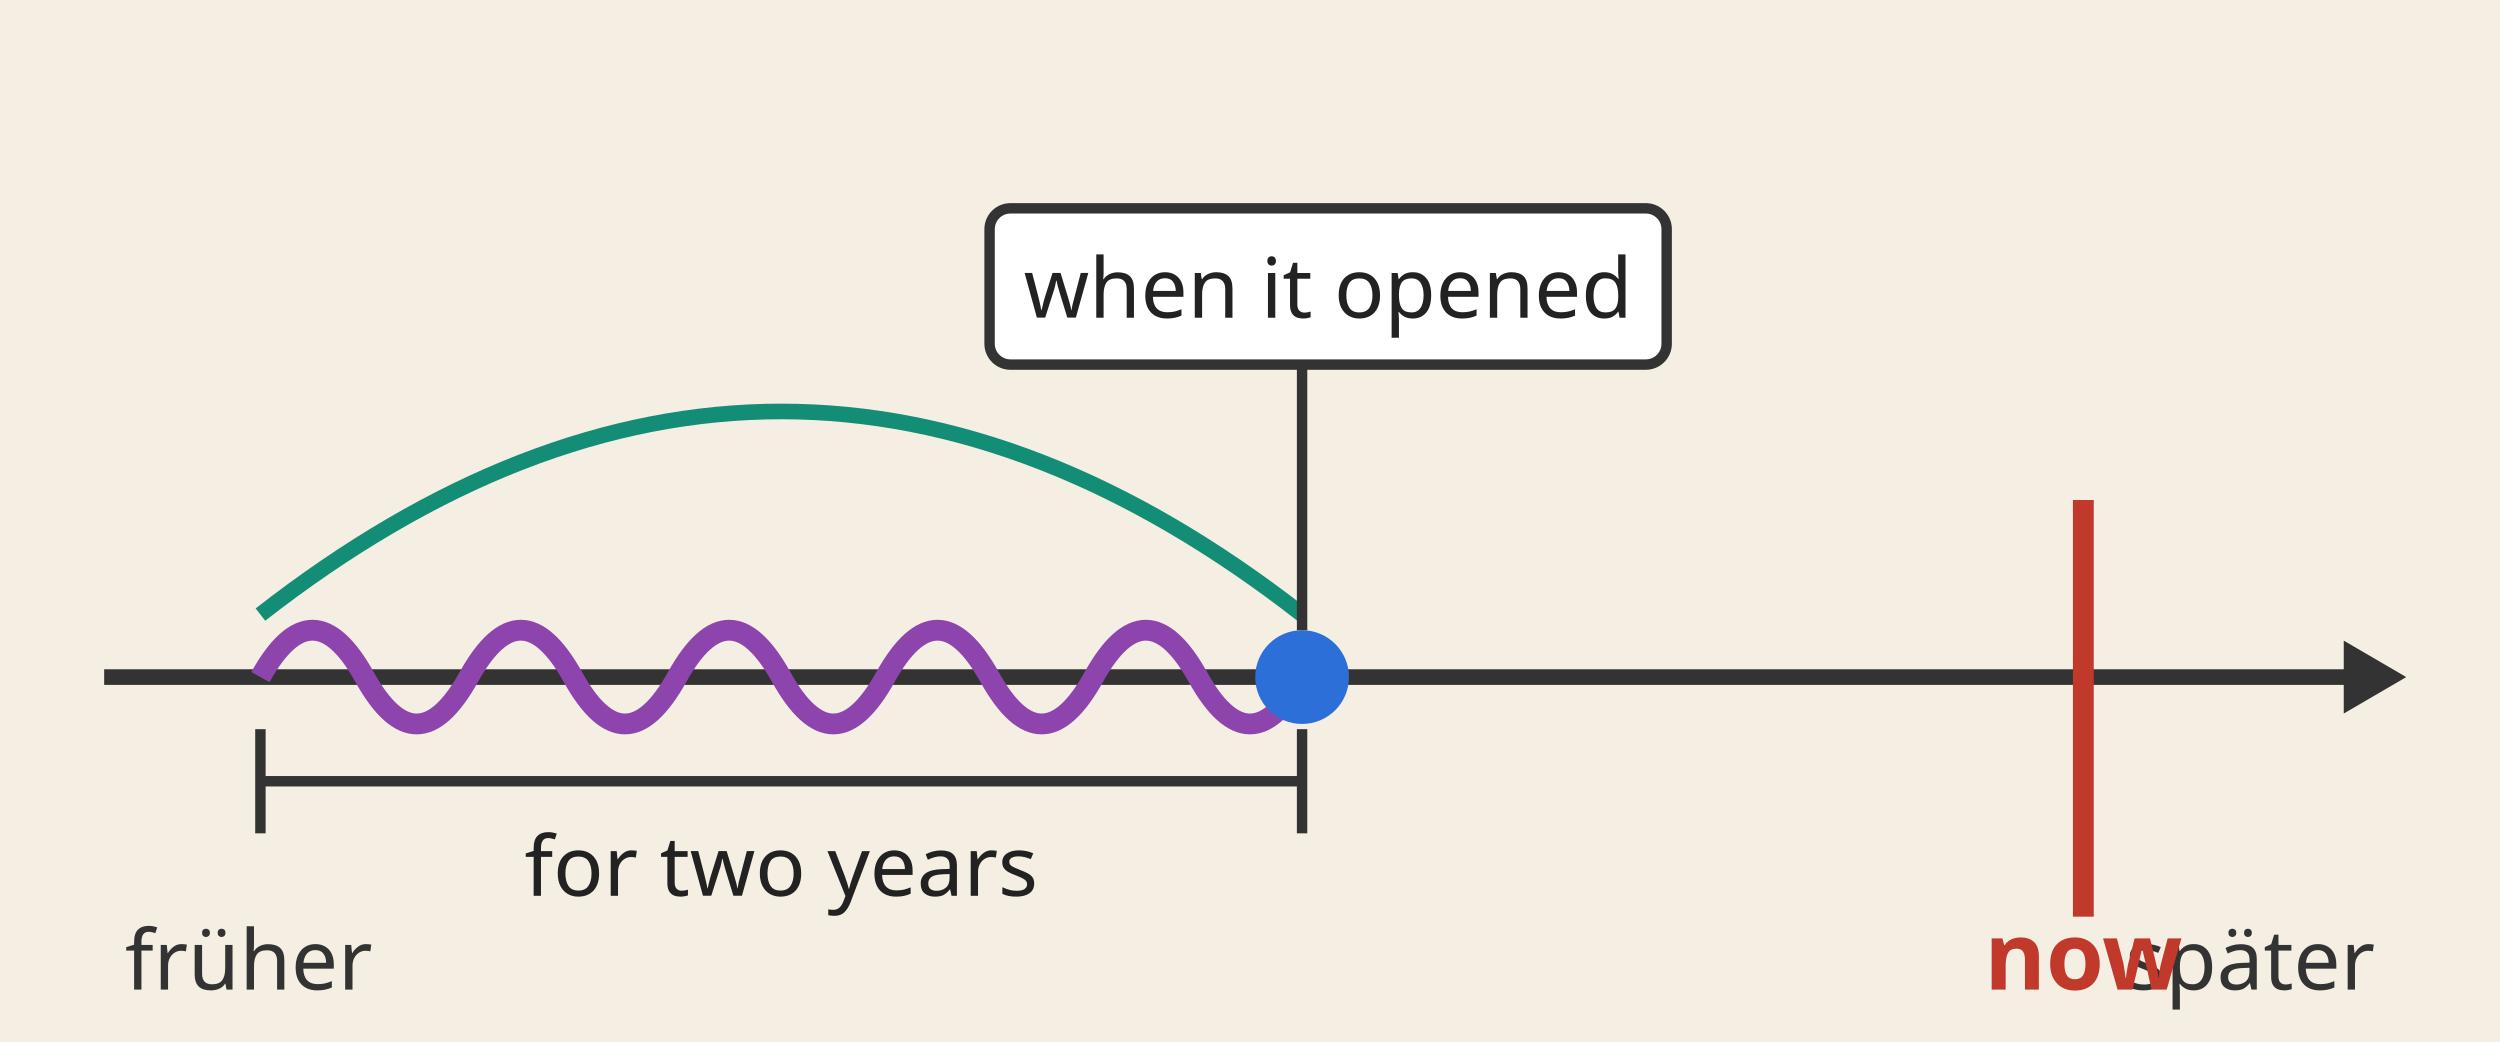
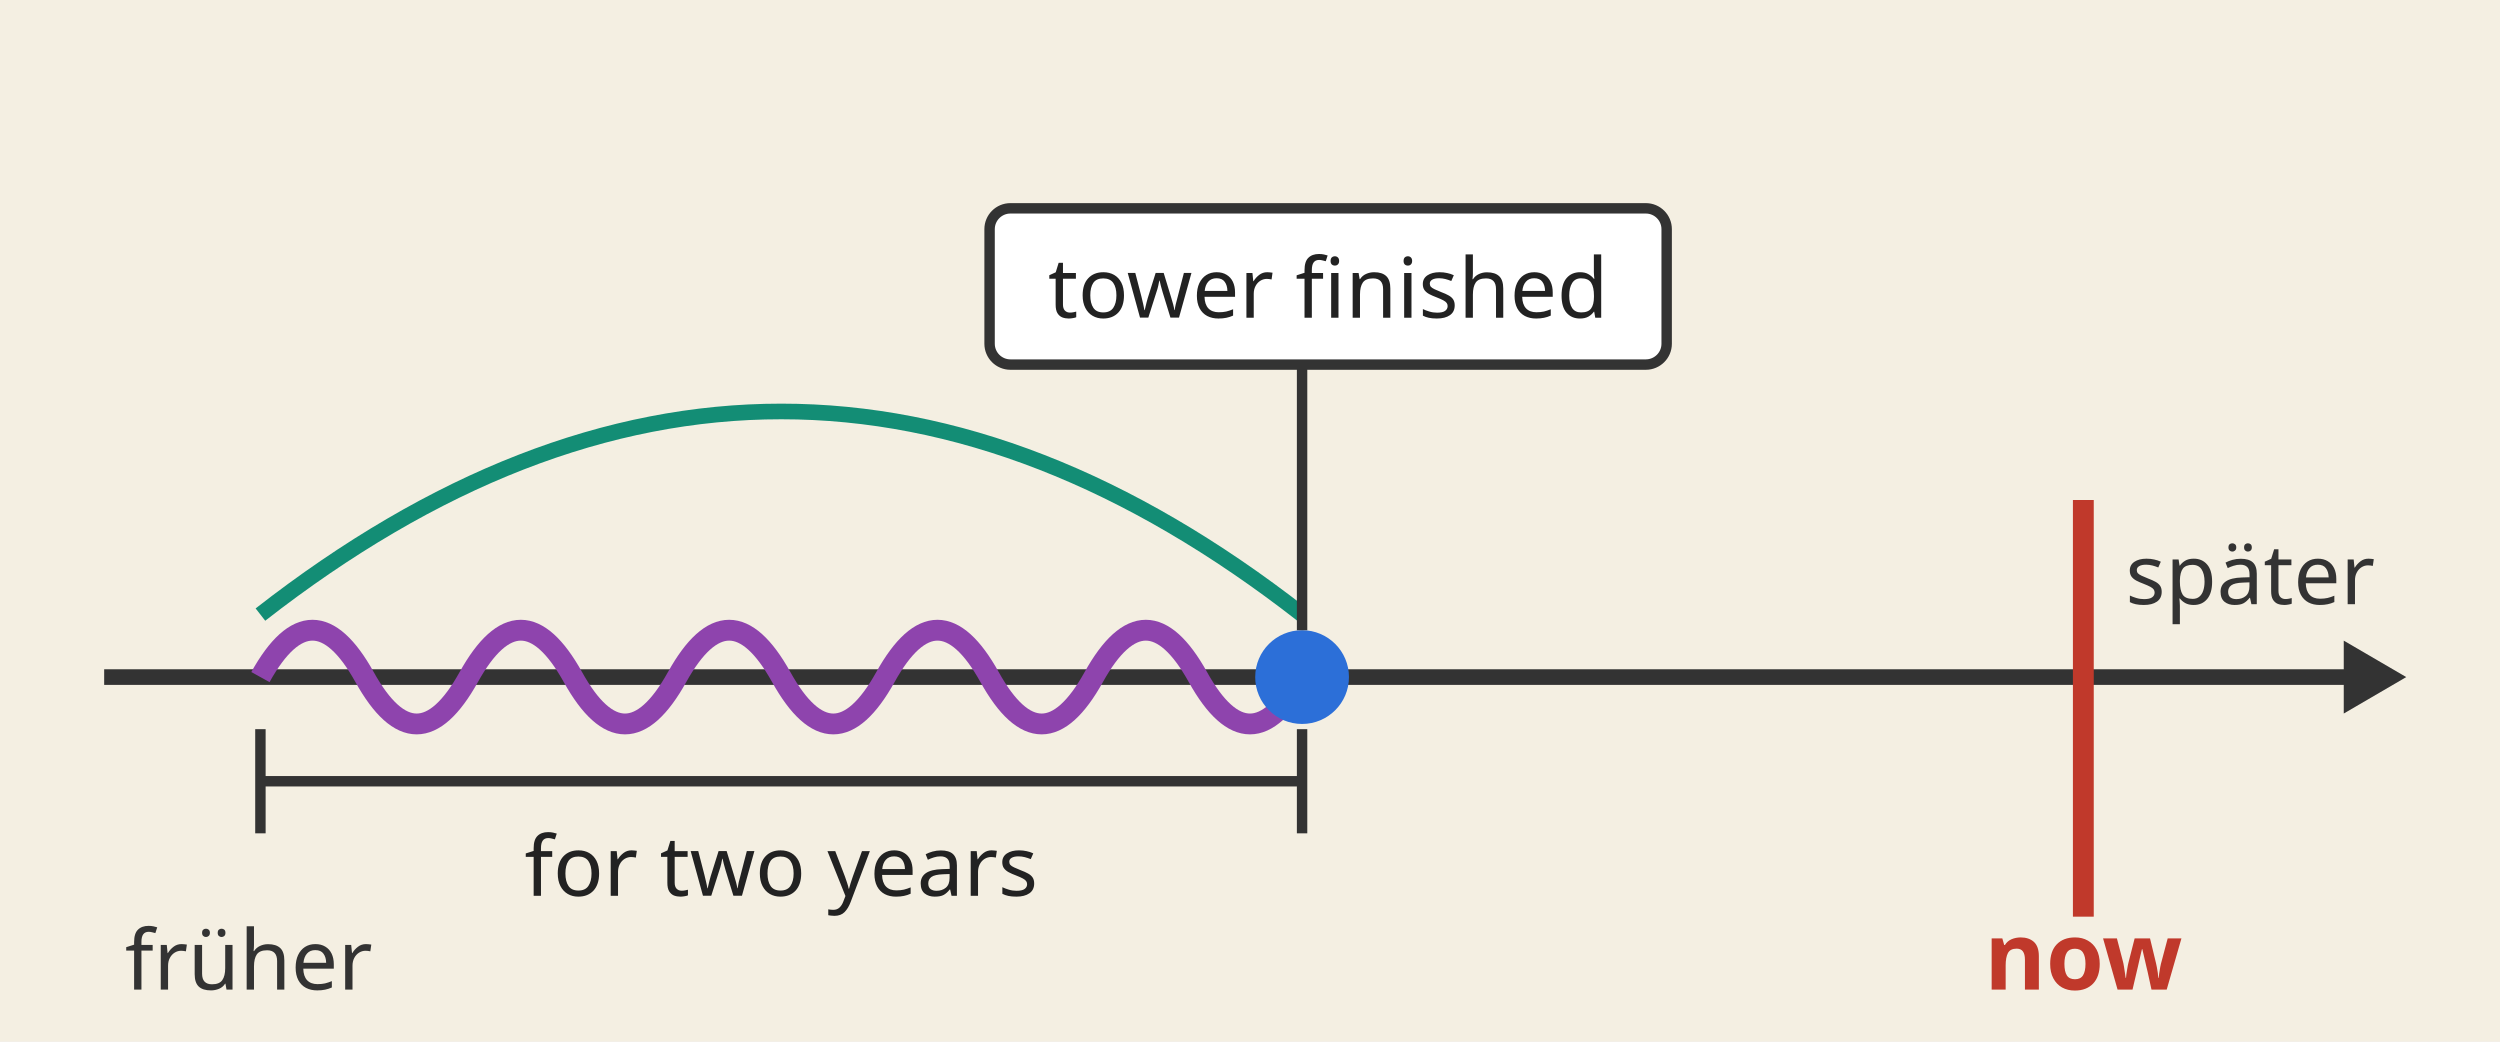
<svg xmlns="http://www.w3.org/2000/svg" viewBox="0 0 480 200" role="img">
  <rect width="480" height="200" fill="#f4efe2" />
  <line x1="20" y1="130" x2="458" y2="130" stroke="#333" stroke-width="3" />
  <polygon points="462,130 450,123 450,137" fill="#333" />
  <text x="24" y="190" font-family="sans-serif" font-size="16" fill="#333">früher</text>
-   <text x="456" y="190" text-anchor="end" font-family="sans-serif" font-size="16" fill="#333">später</text>
+   <text x="456" y="116" text-anchor="end" font-family="sans-serif" font-size="16" fill="#333">später</text>
  <line x1="400" y1="96" x2="400" y2="176" stroke="#c0392b" stroke-width="4" />
  <text x="400" y="190" text-anchor="middle" font-family="sans-serif" font-size="18" font-weight="bold" fill="#c0392b">now</text>
  <path d="M 50 130 q 10 -18 20 0 t 20 0 t 20 0 t 20 0 t 20 0 t 20 0 t 20 0 t 20 0 t 20 0 t 20 0" fill="none" stroke="#8e44ad" stroke-width="4" />
  <path d="M 50 118 Q 150 40 250 118" fill="none" stroke="#138d75" stroke-width="3" />
  <circle cx="250" cy="130" r="9" fill="#2c6fd8" />
  <line x1="50" y1="140" x2="50" y2="160" stroke="#333" stroke-width="2" />
  <line x1="250" y1="140" x2="250" y2="160" stroke="#333" stroke-width="2" />
  <line x1="50" y1="150" x2="250" y2="150" stroke="#333" stroke-width="2" />
  <text x="150" y="172" text-anchor="middle" font-family="sans-serif" font-size="16" fill="#222">for two years</text>
  <rect x="190" y="40" width="130" height="30" rx="4" fill="#fff" stroke="#333" stroke-width="2" />
  <line x1="250" y1="70" x2="250" y2="121" stroke="#333" stroke-width="2" />
-   <text x="255" y="61" text-anchor="middle" font-family="sans-serif" font-size="16" fill="#222">when it opened</text>
+   <text x="255" y="61" text-anchor="middle" font-family="sans-serif" font-size="16" fill="#222">tower finished</text>
</svg>
